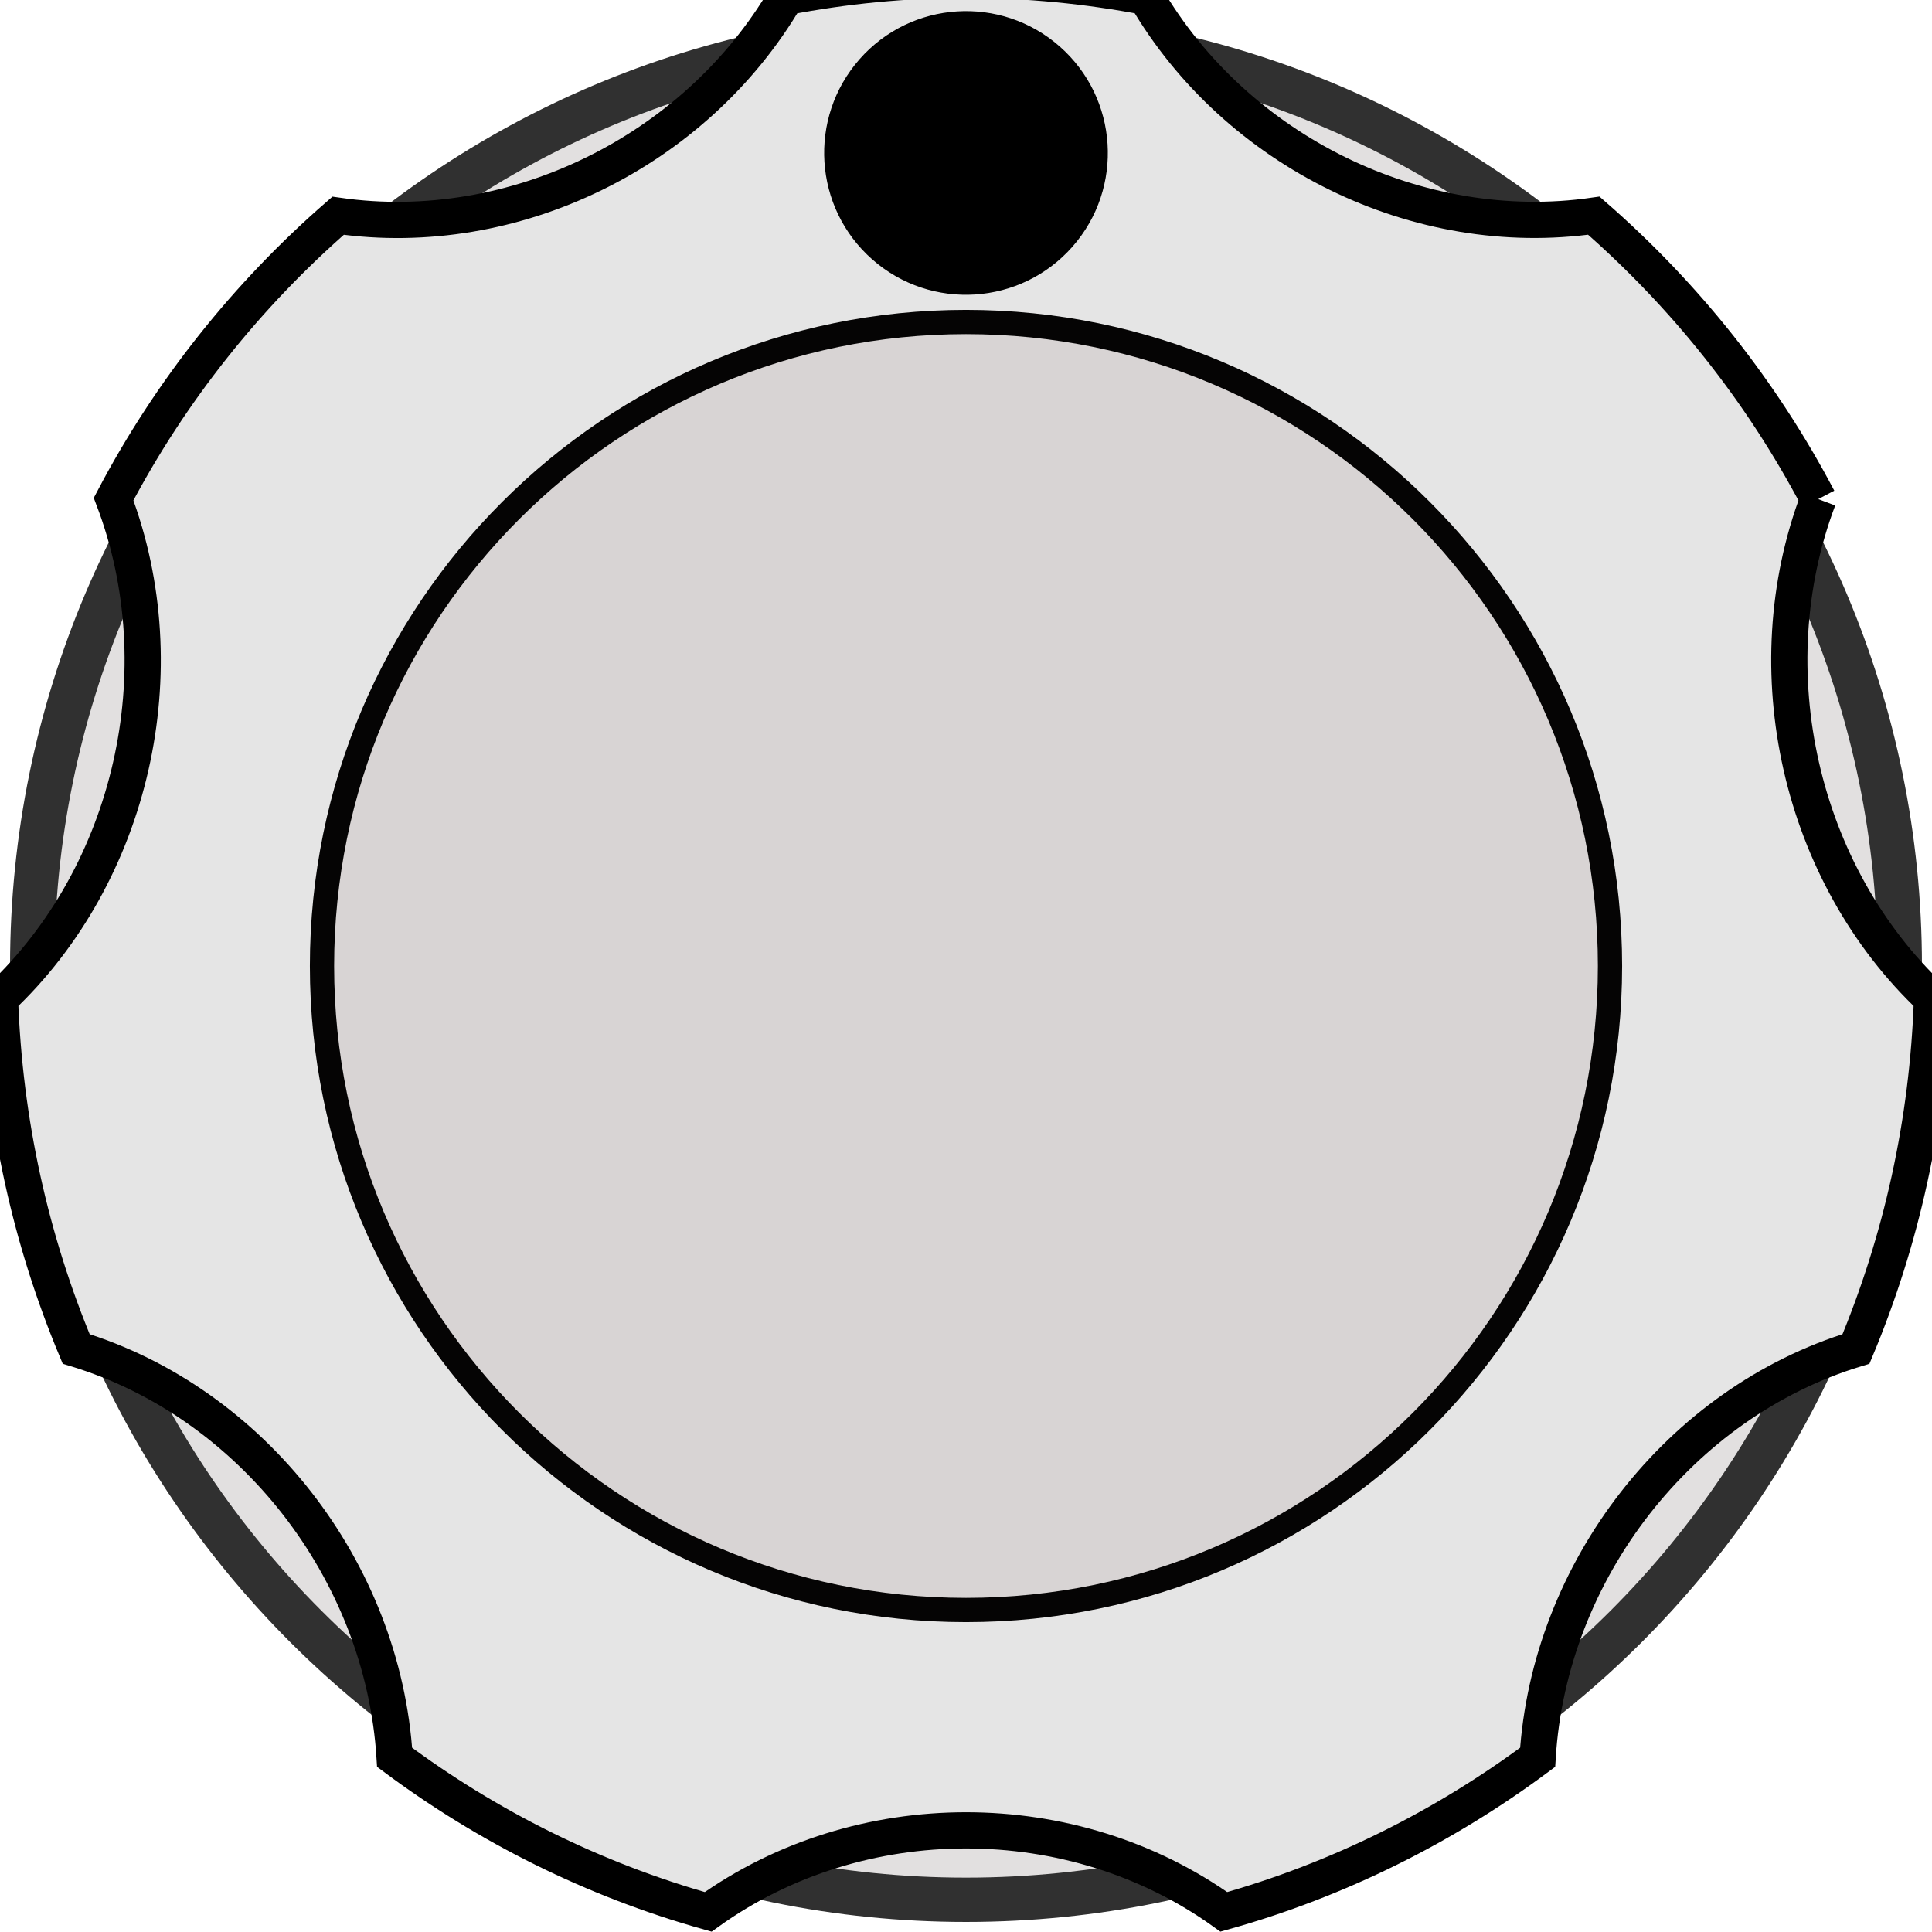
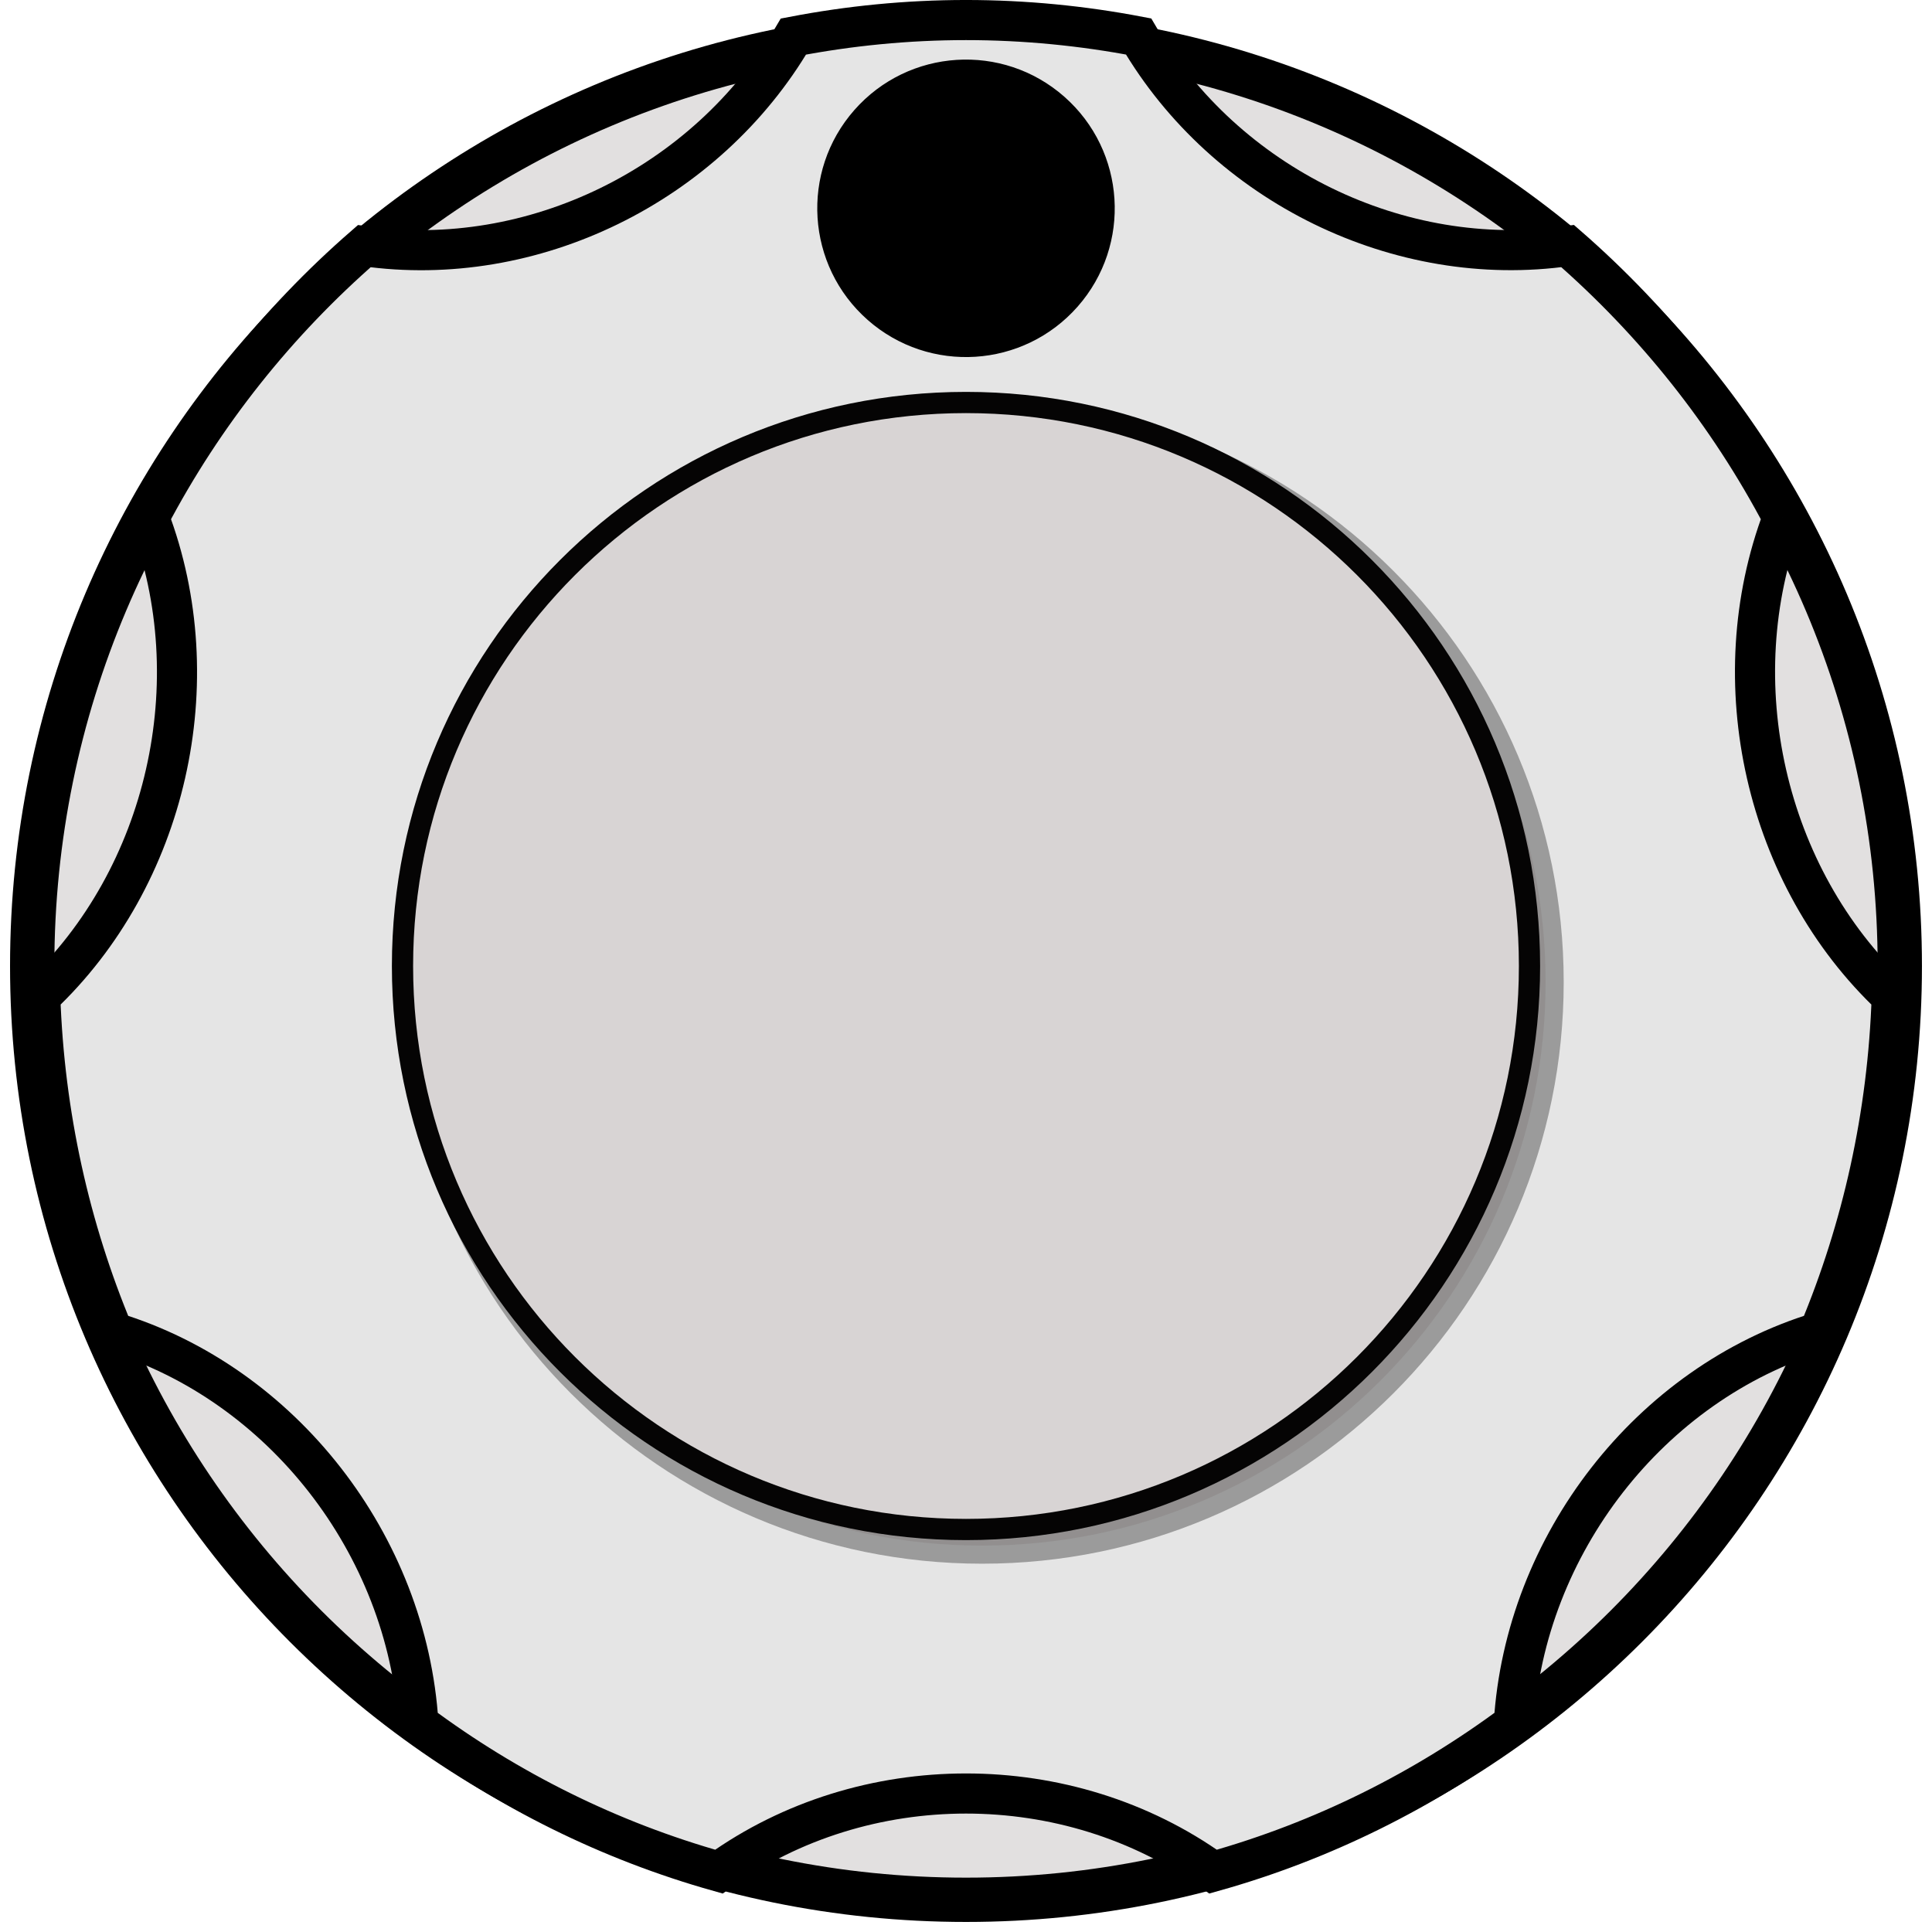
<svg xmlns="http://www.w3.org/2000/svg" width="24px" height="24px" version="1.1" xml:space="preserve" style="fill-rule:evenodd;clip-rule:evenodd;stroke-linejoin:round;stroke-miterlimit:1.414;">
-   <g id="SmallKnob" transform="matrix(1,0,0,1,0,-0.251)">
+   <g id="SmallKnob">
+     </g>
+   <g id="SmallKnob1" transform="matrix(1,0,0,1,0,-0.251)">
    <g transform="matrix(1.07907,0,0,1.07907,-0.948847,-0.9687)">
-       <circle cx="12" cy="12.251" r="10.75" style="fill:#e2e0e0;stroke:#303030;stroke-width:0.51px;" />
+       <circle cx="12" cy="12.251" r="10.75" style="fill:#e2e0e0;stroke:#000;stroke-width:0.51px;" />
    </g>
-     <path d="M22.587,6.451c-0.707,-1.345 -1.657,-2.535 -2.788,-3.521c-2.18,0.312 -4.438,-0.793 -5.562,-2.717c-0.723,-0.138 -1.473,-0.213 -2.237,-0.213c-0.764,0 -1.512,0.075 -2.237,0.214c-1.127,1.924 -3.383,3.028 -5.563,2.717c-1.131,0.984 -2.082,2.175 -2.789,3.52c0.807,2.124 0.232,4.657 -1.411,6.204c0.053,1.541 0.384,3.008 0.946,4.353c2.186,0.666 3.812,2.753 3.956,5.073c1.158,0.863 2.474,1.521 3.895,1.92c1.882,-1.35 4.525,-1.35 6.406,0c1.422,-0.398 2.738,-1.057 3.898,-1.92c0.142,-2.319 1.767,-4.407 3.955,-5.073c0.562,-1.345 0.893,-2.812 0.944,-4.353c-1.643,-1.547 -2.216,-4.08 -1.413,-6.204" style="fill:#e5e5e5;fill-rule:nonzero;stroke:#000;stroke-width:0.45px;stroke-linejoin:miter;stroke-miterlimit:10;" />
-     <g transform="matrix(0.886034,0,0,0.886034,1.36759,1.3962)">
+     <g transform="matrix(0.958333,0,0,0.958333,0.5,0.500021)">
+       <path d="M22.587,6.451c-0.707,-1.345 -1.657,-2.535 -2.788,-3.521c-2.18,0.312 -4.438,-0.793 -5.562,-2.717c-0.723,-0.138 -1.473,-0.213 -2.237,-0.213c-0.764,0 -1.512,0.075 -2.237,0.214c-1.127,1.924 -3.383,3.028 -5.563,2.717c-1.131,0.984 -2.082,2.175 -2.789,3.52c0.807,2.124 0.232,4.657 -1.411,6.204c0.053,1.541 0.384,3.008 0.946,4.353c2.186,0.666 3.812,2.753 3.956,5.073c1.158,0.863 2.474,1.521 3.895,1.92c1.882,-1.35 4.525,-1.35 6.406,0c1.422,-0.398 2.738,-1.057 3.898,-1.92c0.142,-2.319 1.767,-4.407 3.955,-5.073c0.562,-1.345 0.893,-2.812 0.944,-4.353c-1.643,-1.547 -2.216,-4.08 -1.413,-6.204" style="fill:#e5e5e5;fill-rule:nonzero;stroke:#000;stroke-width:0.52px;stroke-linejoin:miter;stroke-miterlimit:1.41;" />
+     </g>
+     <g transform="matrix(0.77528,0,0,0.77528,2.89664,2.95305)">
+       <circle cx="12" cy="12.251" r="9.029" style="fill:#d8d4d4;stroke:#050404;stroke-opacity:0.33;stroke-width:0.58px;stroke-linejoin:miter;stroke-miterlimit:10;" />
+     </g>
+     <g transform="matrix(0.77528,0,0,0.77528,2.69664,2.75305)">
      <circle cx="12" cy="12.251" r="9.029" style="fill:#d8d4d4;stroke:#050404;stroke-width:0.34px;stroke-linejoin:miter;stroke-miterlimit:10;" />
    </g>
-     <g transform="matrix(-0.660856,0.750513,-0.750513,-0.660856,12,2.151)">
-       <circle cx="0" cy="0" r="1.612" style="stroke:#000;stroke-width:0.3px;stroke-linecap:round;stroke-miterlimit:1.5;" />
+     <g transform="matrix(-0.696966,0.791522,-0.791522,-0.696966,12,2.83886)">
+       <circle cx="0" cy="0" r="1.612" style="stroke:#000;stroke-width:0.28px;stroke-linecap:round;stroke-miterlimit:1.5;" />
    </g>
  </g>
</svg>
